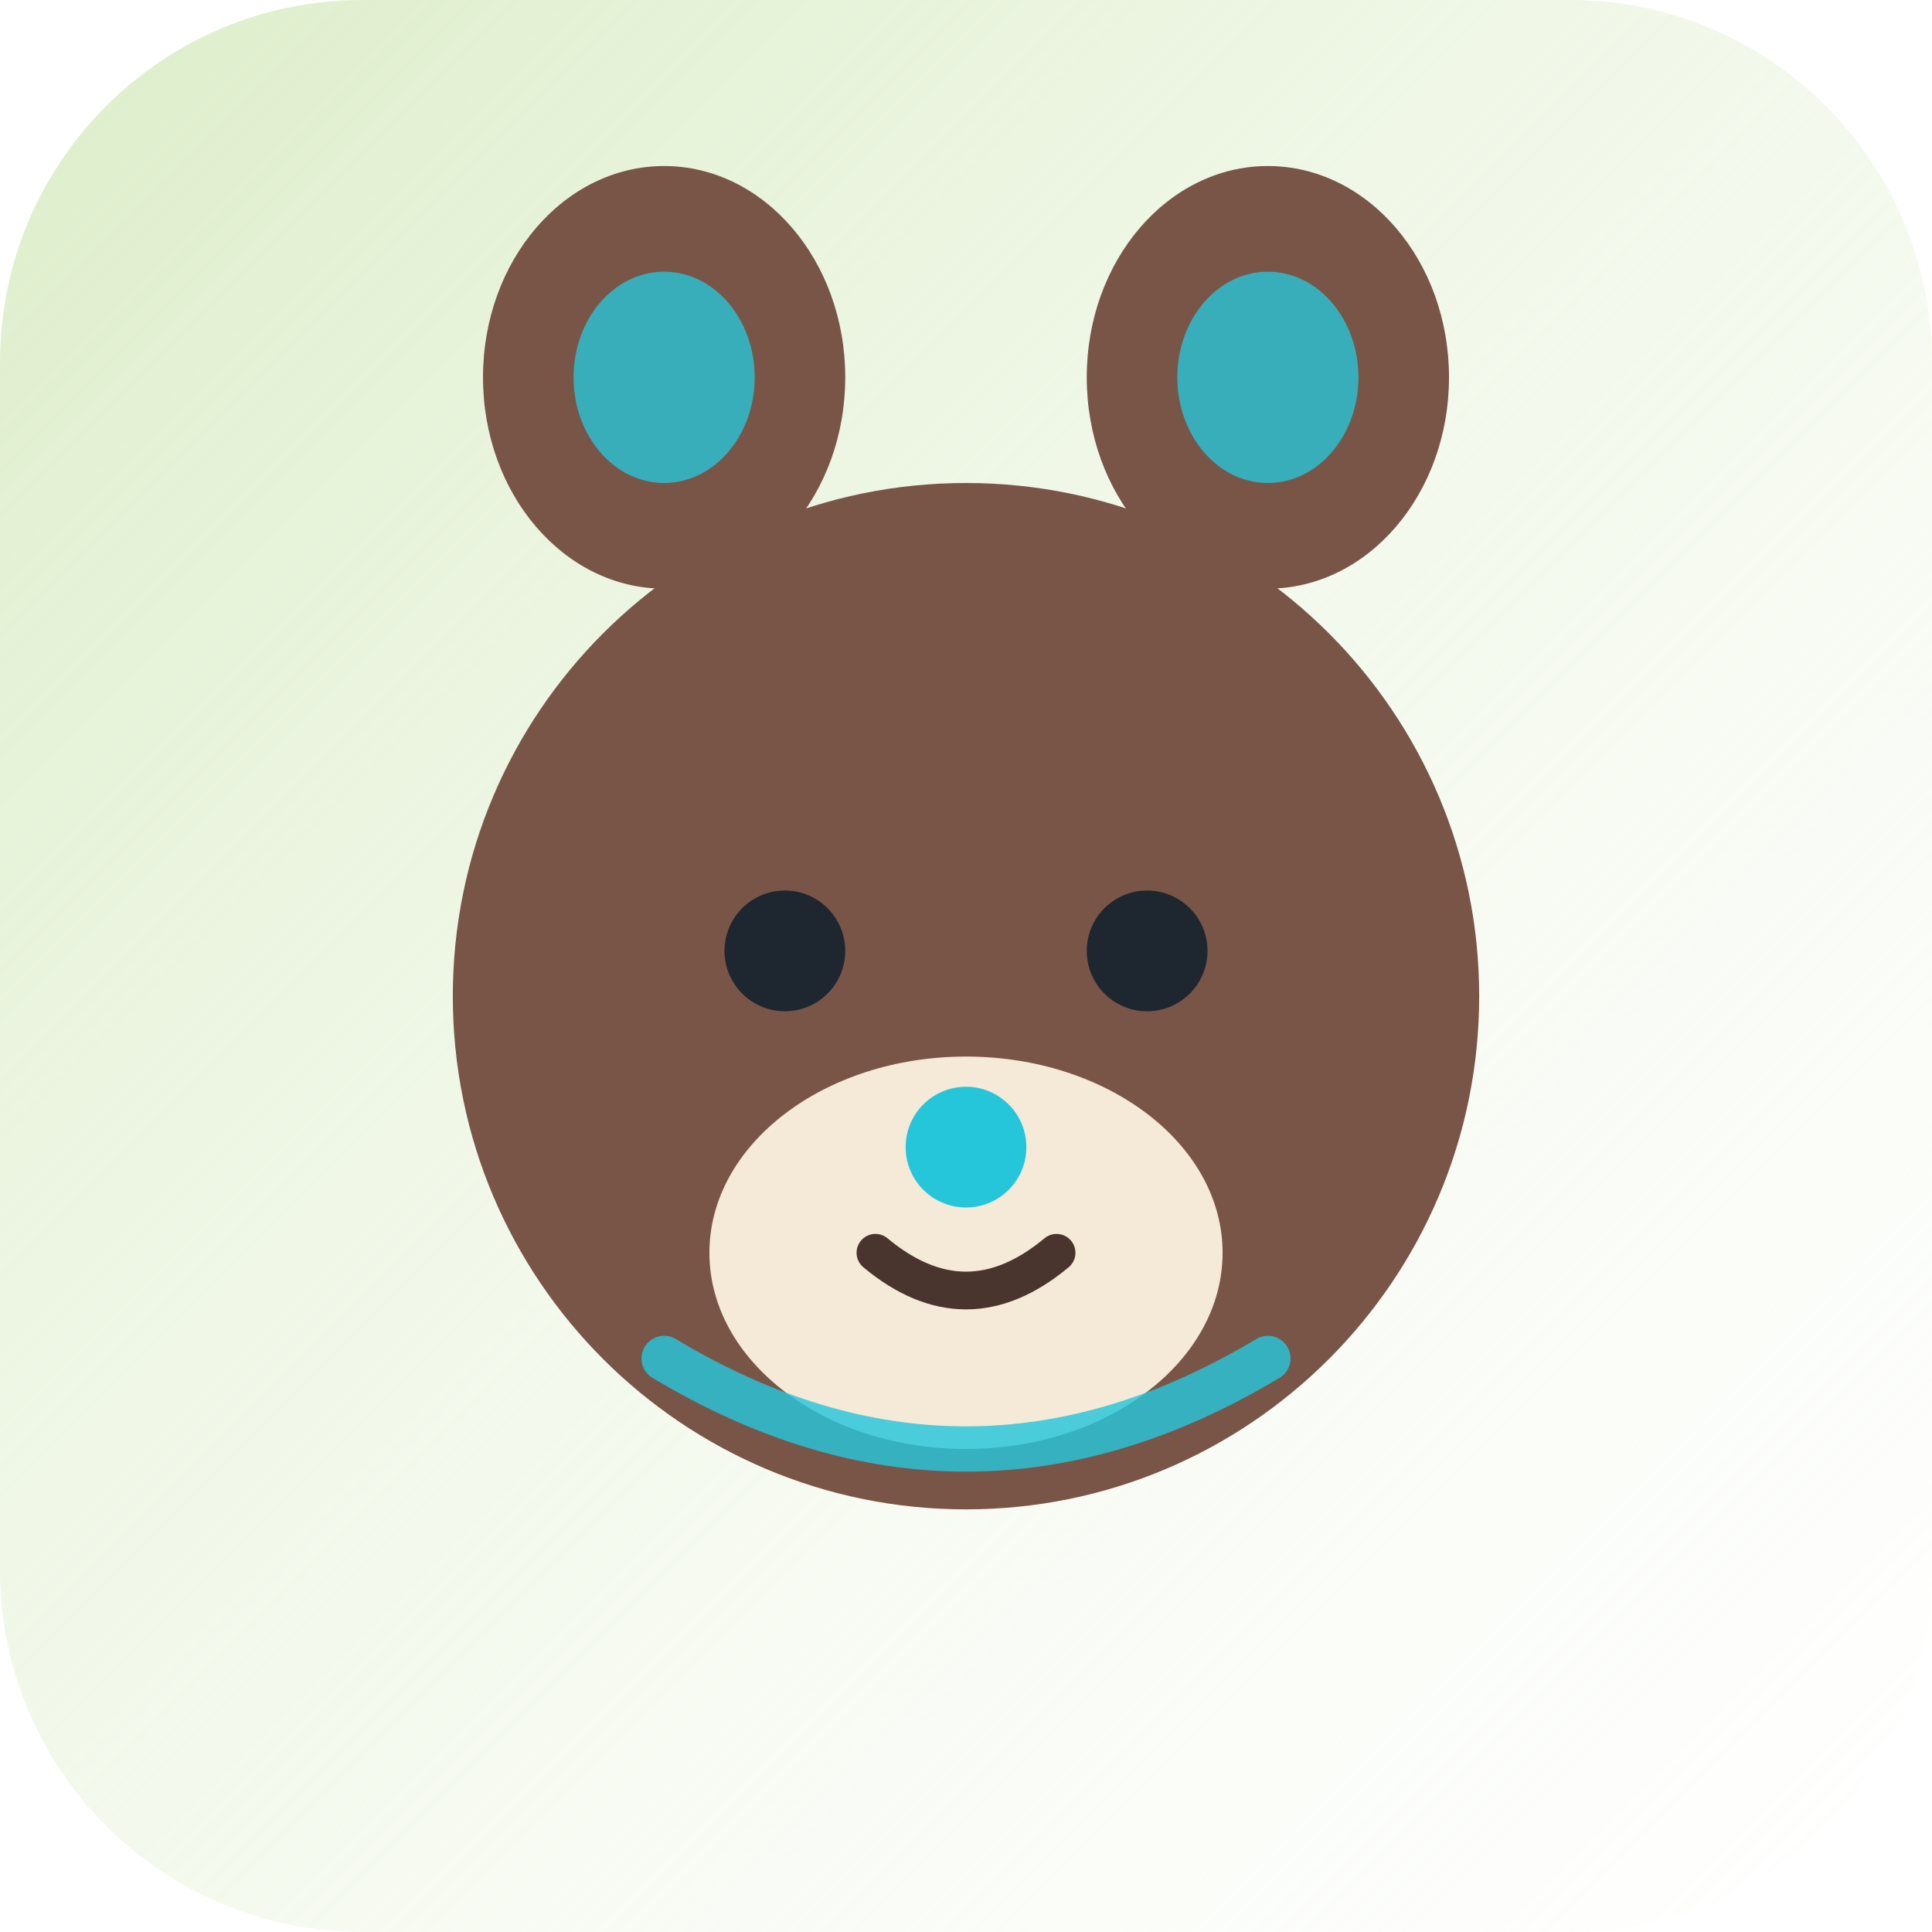
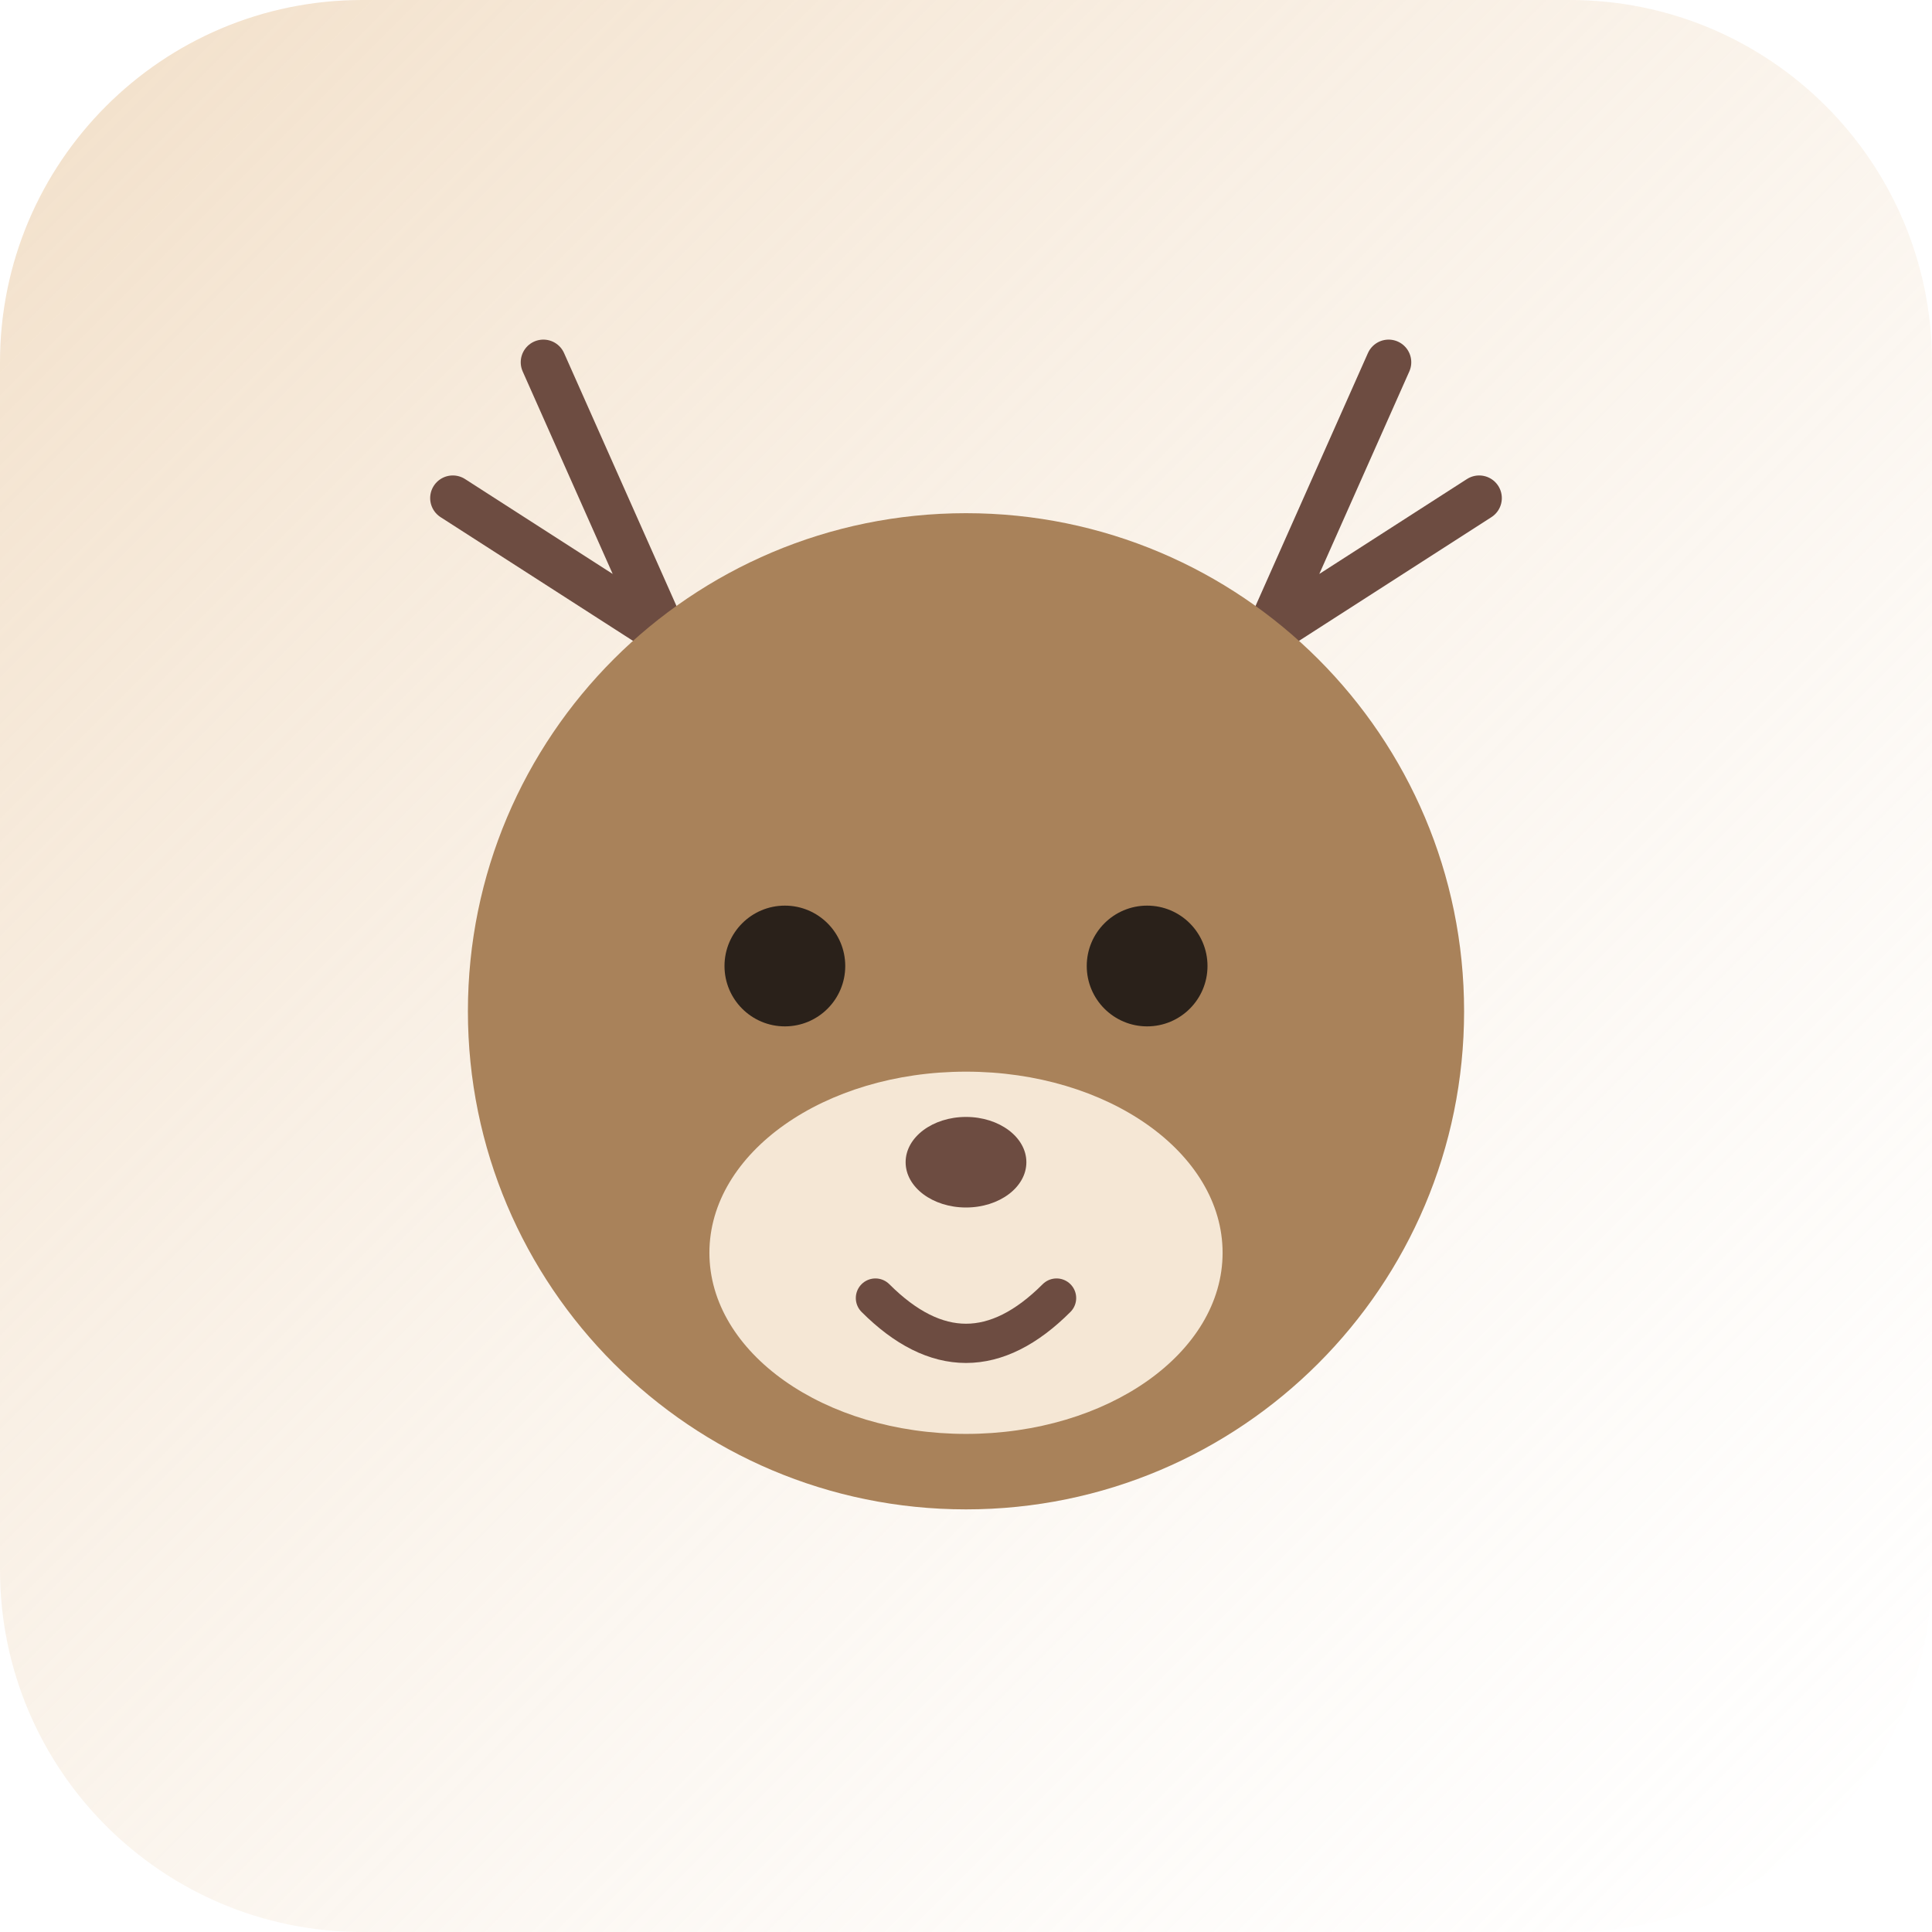
<svg xmlns="http://www.w3.org/2000/svg" width="128" height="128" viewBox="0 0 128 128" role="img" aria-labelledby="title-a10 desc-a10">
  <defs>
    <linearGradient id="bg-a10" x1="0" y1="0" x2="1" y2="1">
-       <stop offset="0%" stop-color="#DCEDC8" />
-       <stop offset="100%" stop-color="#FFFFFF" stop-opacity="0.36" />
+       <stop offset="0%" stop-color="#F2DFC8" />
+       <stop offset="100%" stop-color="#FFFFFF" stop-opacity="0.35" />
    </linearGradient>
  </defs>
  <rect width="128" height="128" rx="24" fill="url(#bg-a10)" />
-   <ellipse cx="44" cy="25" rx="12" ry="14" fill="#795548" />
-   <ellipse cx="84" cy="25" rx="12" ry="14" fill="#795548" />
-   <ellipse cx="44" cy="25" rx="6" ry="7" fill="#26C6DA" fill-opacity="0.78" />
-   <ellipse cx="84" cy="25" rx="6" ry="7" fill="#26C6DA" fill-opacity="0.78" />
-   <circle cx="64" cy="66" r="34" fill="#795548" />
-   <ellipse cx="64" cy="83" rx="17" ry="13" fill="#F5E9D8" />
-   <circle cx="52" cy="63" r="4" fill="#1E2630" />
-   <circle cx="76" cy="63" r="4" fill="#1E2630" />
-   <circle cx="64" cy="76" r="4" fill="#26C6DA" />
-   <path d="M58 83 Q64 88 70 83" stroke="#4A342E" stroke-width="2.5" fill="none" stroke-linecap="round" />
-   <path d="M44 90 Q64 102 84 90" stroke="#26C6DA" stroke-width="3" fill="none" stroke-linecap="round" opacity="0.82" />
+   <path d="M44 42 L36 24 M44 42 L30 33 M84 42 L92 24 M84 42 L98 33" stroke="#6D4C41" stroke-width="3" stroke-linecap="round" />
+   <circle cx="64" cy="67" r="33" fill="#A9825A" />
+   <ellipse cx="64" cy="83" rx="17" ry="12" fill="#F5E7D5" />
+   <circle cx="52" cy="64" r="4" fill="#2A211A" />
+   <circle cx="76" cy="64" r="4" fill="#2A211A" />
+   <ellipse cx="64" cy="77" rx="4" ry="3" fill="#6D4C41" />
+   <path d="M58 86 Q64 92 70 86" stroke="#6D4C41" stroke-width="2.6" fill="none" stroke-linecap="round" />
</svg>
